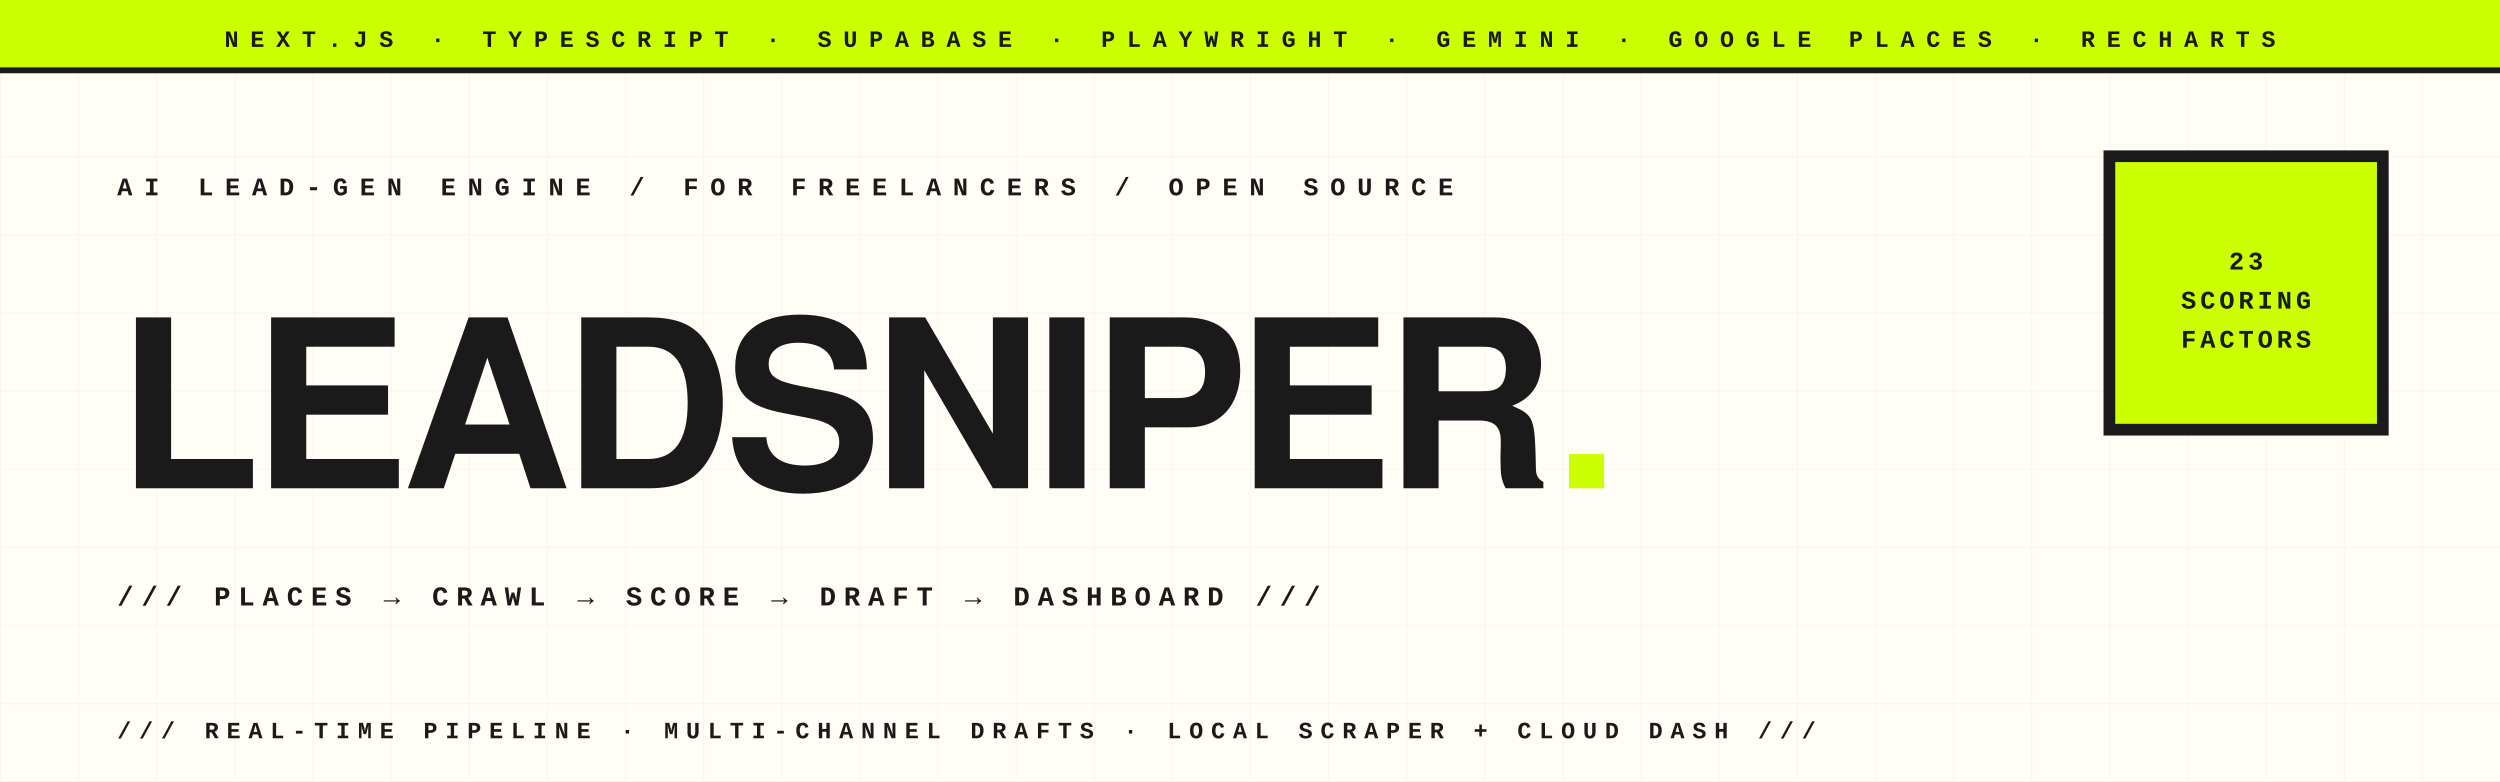
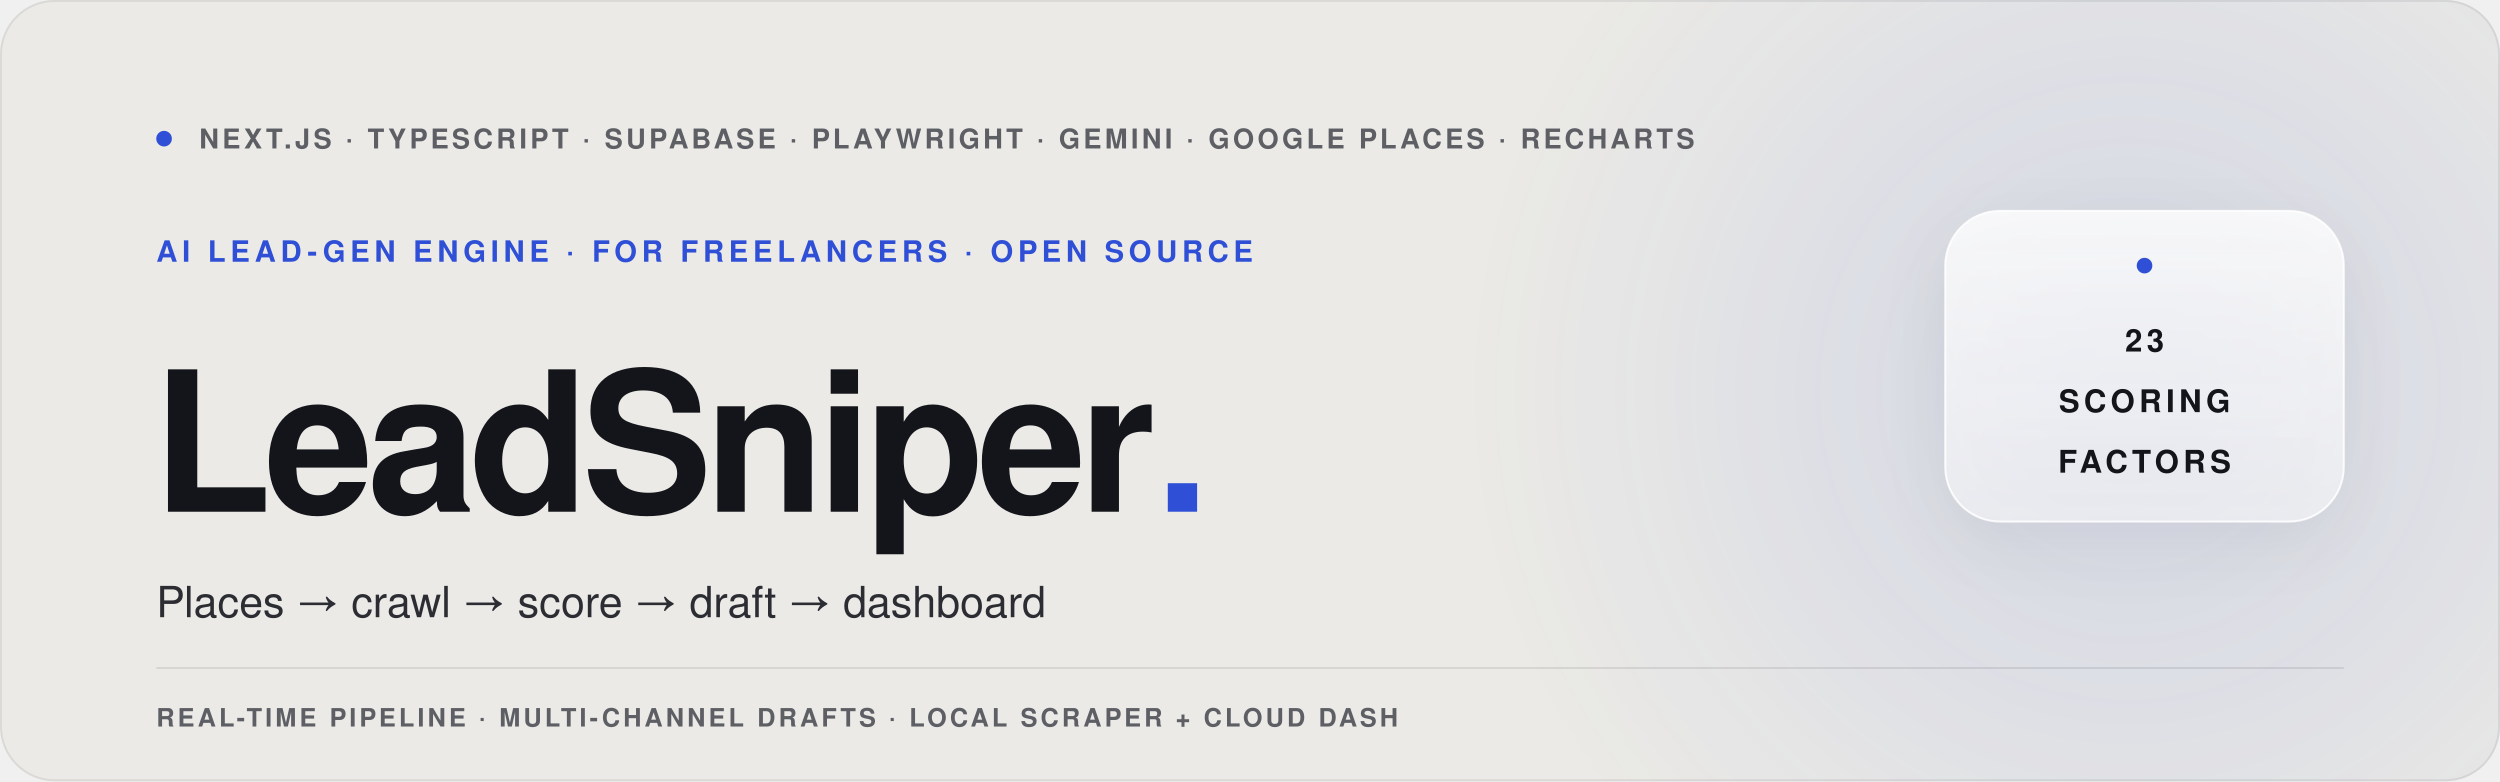
- <svg xmlns="http://www.w3.org/2000/svg" viewBox="0 0 1280 400" width="1280" height="400" role="img" aria-label="LeadSniper — AI lead-gen + outreach engine">
+ <svg xmlns="http://www.w3.org/2000/svg" viewBox="0 0 1280 400" width="1280" height="400" role="img" aria-label="LeadSniper: AI lead-gen + outreach engine">
  <defs>
-     <pattern id="grid" width="40" height="40" patternUnits="userSpaceOnUse">
-       <path d="M 40 0 L 0 0 0 40" fill="none" stroke="#1A1A1A" stroke-width="0.5" stroke-opacity="0.06" />
-     </pattern>
+     <radialGradient id="glow" gradientUnits="userSpaceOnUse" cx="1090" cy="200" r="340">
+       <stop offset="0" stop-color="#2E4FD6" stop-opacity=".13" />
+       <stop offset="1" stop-color="#2E4FD6" stop-opacity="0" />
+     </radialGradient>
+     <linearGradient id="card" x1="0" y1="0" x2="0" y2="1">
+       <stop offset="0" stop-color="#FFFFFF" stop-opacity=".78" />
+       <stop offset="1" stop-color="#FFFFFF" stop-opacity=".46" />
+     </linearGradient>
+     <filter id="lift" x="-30%" y="-30%" width="160%" height="170%">
+       <feDropShadow dx="0" dy="12" stdDeviation="16" flood-color="#14151A" flood-opacity=".10" />
+     </filter>
    <style>
-       .heading { font-family: 'Helvetica Neue', 'Arial Black', Helvetica, Arial, sans-serif; font-weight: 900; }
-       .mono    { font-family: ui-monospace, 'SF Mono', Menlo, Consolas, 'Courier New', monospace; font-weight: 700; }
+       text { font-family: Satoshi,'Helvetica Neue',Helvetica,Arial,'Liberation Sans',sans-serif; }
    </style>
  </defs>
-   <rect width="1280" height="400" fill="#FFFDF5" />
-   <rect width="1280" height="400" fill="url(#grid)" />
-   <rect x="0" y="0" width="1280" height="36" fill="#CCFF00" />
-   <line x1="0" y1="36" x2="1280" y2="36" stroke="#1A1A1A" stroke-width="3" />
-   <text class="mono" x="640" y="24" text-anchor="middle" font-size="12" fill="#1A1A1A" letter-spacing="6">NEXT.JS · TYPESCRIPT · SUPABASE · PLAYWRIGHT · GEMINI · GOOGLE PLACES · RECHARTS</text>
-   <text class="mono" x="60" y="100" font-size="13" fill="#1A1A1A" letter-spacing="6">AI LEAD-GEN ENGINE / FOR FREELANCERS / OPEN SOURCE</text>
-   <text class="heading" x="60" y="250" font-size="120" fill="#1A1A1A" letter-spacing="-4" textLength="950" lengthAdjust="spacingAndGlyphs">LEADSNIPER<tspan fill="#CCFF00">.</tspan>
+   <rect width="1280" height="400" rx="28" fill="#EBEAE6" />
+   <rect width="1280" height="400" rx="28" fill="url(#glow)" />
+   <rect x="0.5" y="0.5" width="1279" height="399" rx="27.5" fill="none" stroke="#14151A" stroke-opacity=".08" />
+   <circle cx="84" cy="71" r="4" fill="#2E4FD6" />
+   <text x="102" y="76" font-size="14" font-weight="600" letter-spacing="1.68" fill="#5D5F65">NEXT.JS · TYPESCRIPT · SUPABASE · PLAYWRIGHT · GEMINI · GOOGLE PLACES · RECHARTS</text>
+   <text x="80" y="134" font-size="15" font-weight="700" letter-spacing="2.40" fill="#2E4FD6">AI LEAD-GEN ENGINE · FOR FREELANCERS · OPEN SOURCE</text>
+   <text x="78" y="262" font-size="100.0" font-weight="700" letter-spacing="-3.50" fill="#14151A">LeadSniper<tspan fill="#2E4FD6">.</tspan>
  </text>
-   <text class="mono" x="60" y="310" font-size="14" fill="#1A1A1A" letter-spacing="4">/// PLACES → CRAWL → SCORE → DRAFT → DASHBOARD ///</text>
-   <rect x="1080" y="80" width="140" height="140" fill="#CCFF00" stroke="#1A1A1A" stroke-width="6" />
-   <text class="mono" x="1150" y="138" text-anchor="middle" font-size="13" fill="#1A1A1A" letter-spacing="2">23</text>
-   <text class="mono" x="1150" y="158" text-anchor="middle" font-size="13" fill="#1A1A1A" letter-spacing="2">SCORING</text>
-   <text class="mono" x="1150" y="178" text-anchor="middle" font-size="13" fill="#1A1A1A" letter-spacing="2">FACTORS</text>
-   <text class="mono" x="60" y="378" font-size="12" fill="#1A1A1A" letter-spacing="4">/// REAL-TIME PIPELINE · MULTI-CHANNEL DRAFTS · LOCAL SCRAPER + CLOUD DASH ///</text>
+   <text x="80" y="316" font-size="22" font-weight="500" fill="#2B2D33">Places → crawl → score → draft → dashboard</text>
+   <line x1="80" y1="342" x2="1200" y2="342" stroke="#14151A" stroke-opacity=".10" />
+   <text x="80" y="372" font-size="13" font-weight="600" letter-spacing="1.56" fill="#5D5F65">REAL-TIME PIPELINE · MULTI-CHANNEL DRAFTS · LOCAL SCRAPER + CLOUD DASH</text>
+   <g filter="url(#lift)">
+     <rect x="996" y="108" width="204" height="159" rx="28" fill="url(#card)" stroke="#FFFFFF" stroke-opacity=".85" />
+   </g>
+   <circle cx="1098" cy="136" r="4" fill="#2E4FD6" />
+   <text x="1098" y="180" text-anchor="middle" font-size="16" font-weight="700" letter-spacing="2.2" fill="#14151A">23</text>
+   <text x="1098" y="211" text-anchor="middle" font-size="16" font-weight="700" letter-spacing="2.2" fill="#14151A">SCORING</text>
+   <text x="1098" y="242" text-anchor="middle" font-size="16" font-weight="700" letter-spacing="2.2" fill="#14151A">FACTORS</text>
</svg>
